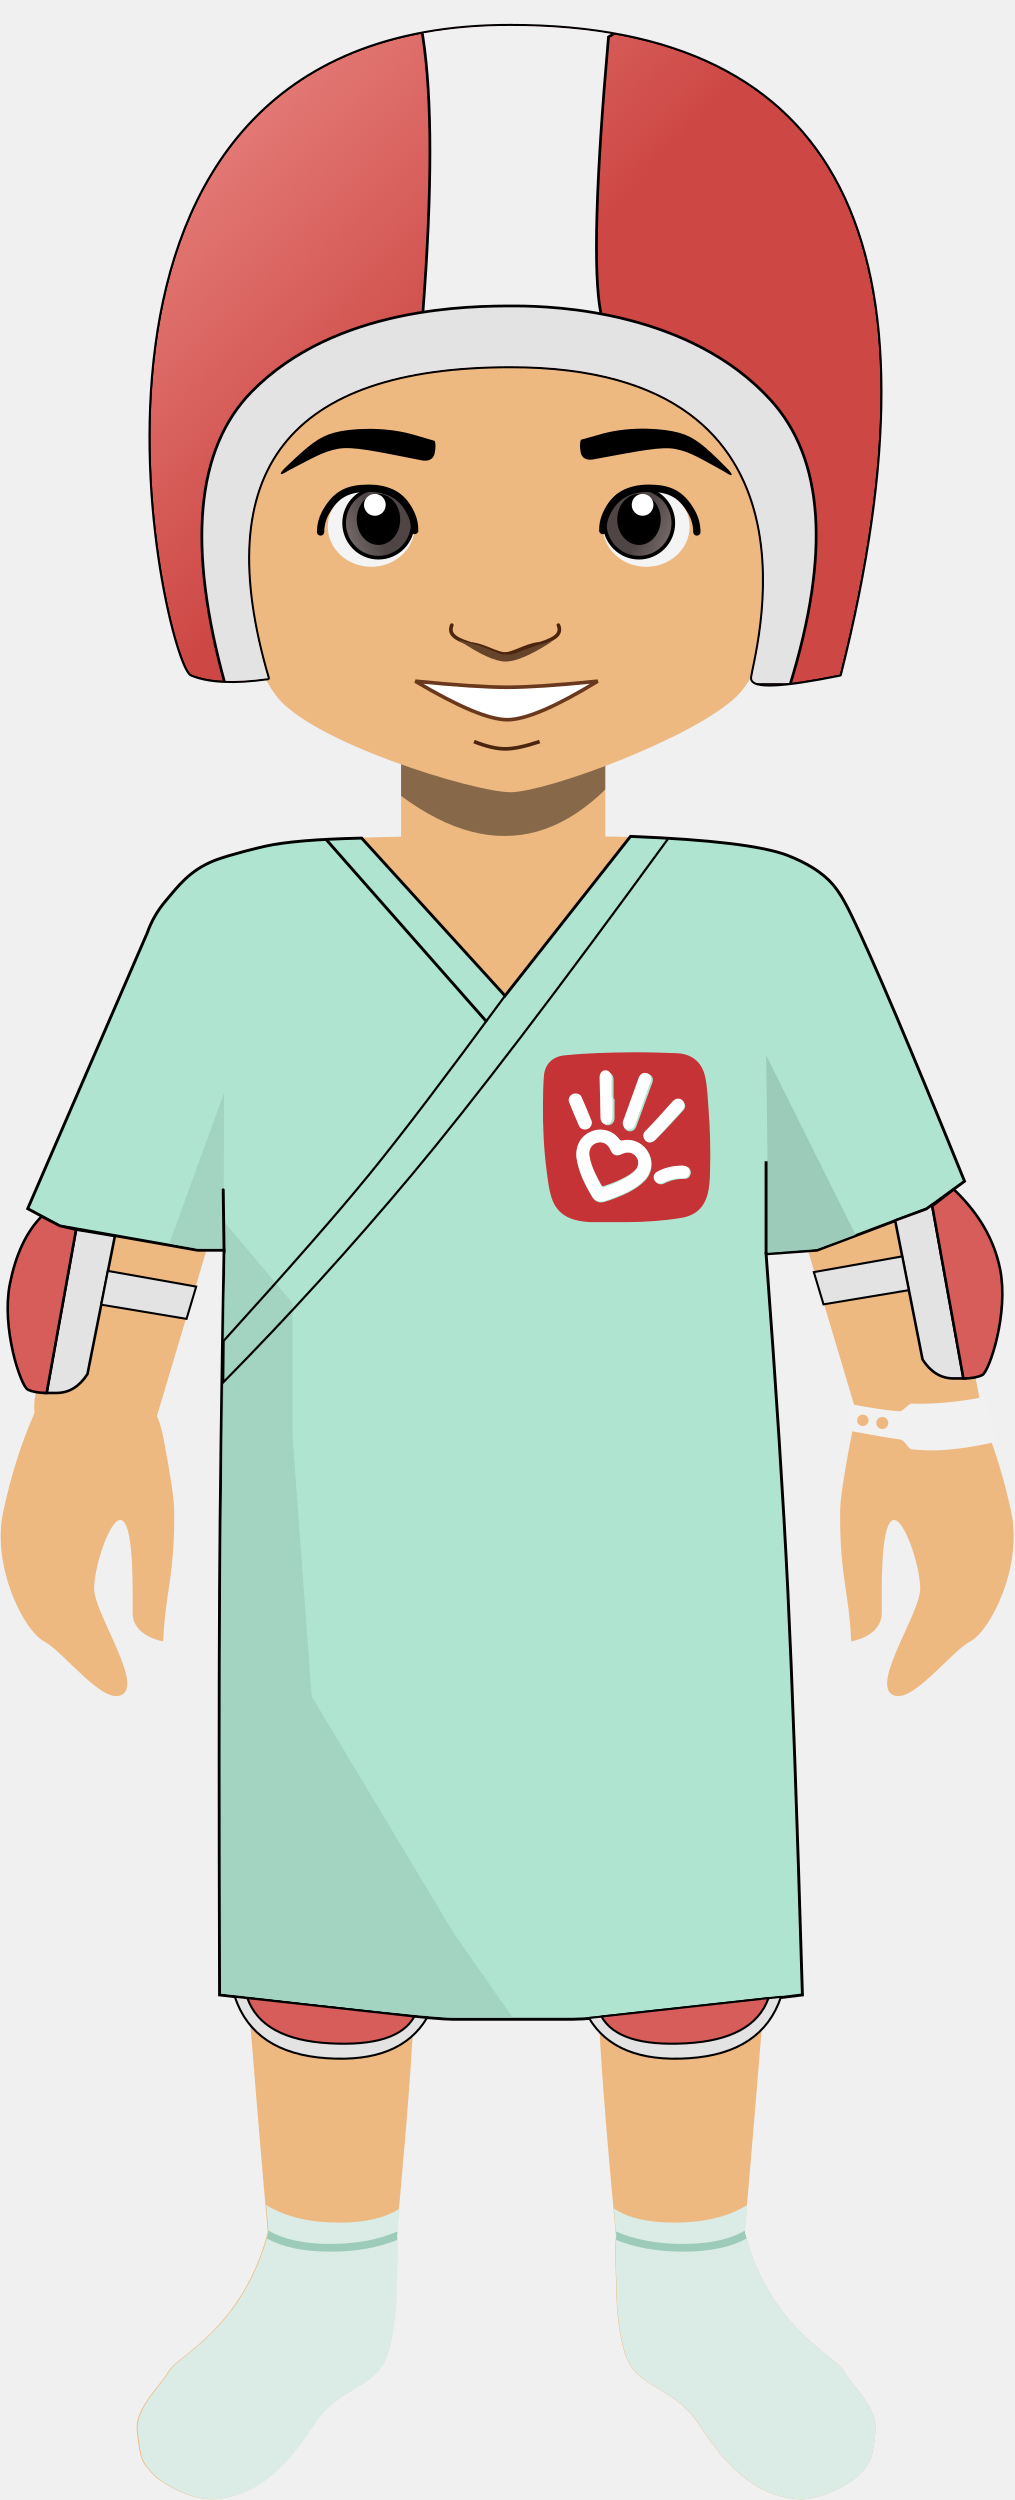
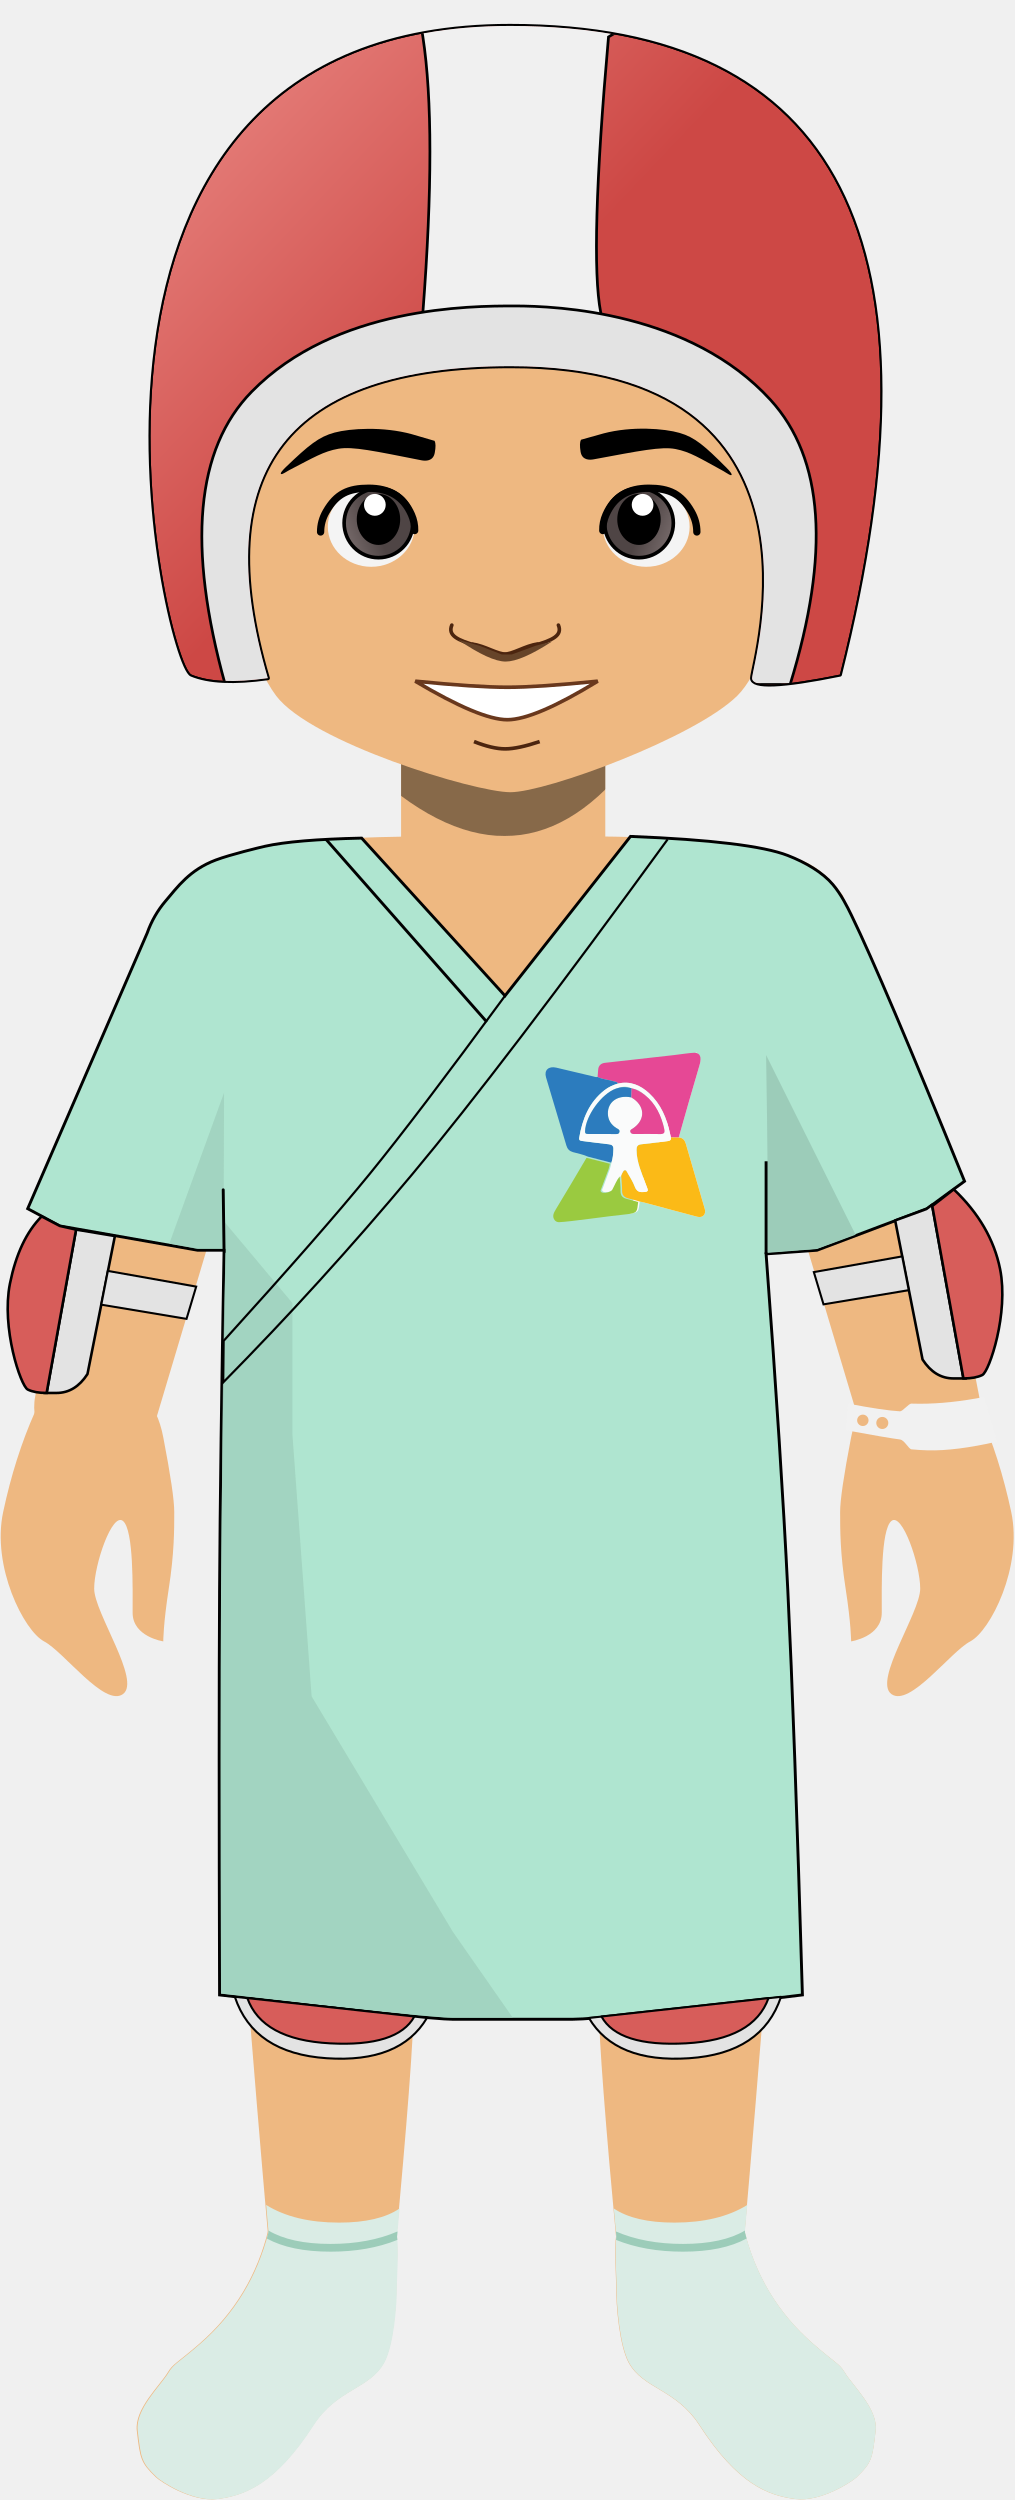
<svg xmlns="http://www.w3.org/2000/svg" xmlns:xlink="http://www.w3.org/1999/xlink" width="394px" height="971px" viewBox="0 0 394 971" version="1.1">
  <defs>
    <path d="M0,0 L79.312,0 L79.312,65.121 C65.376,77.888 52.055,84.272 39.35,84.272 C26.646,84.272 13.529,77.888 0,65.121 L0,0 Z" id="path-1" />
    <linearGradient x1="113.327%" y1="89.585%" x2="50%" y2="64.002%" id="linearGradient-3">
      <stop stop-color="#877A7A" offset="0%" />
      <stop stop-color="#4F4545" offset="100%" />
    </linearGradient>
    <path d="M139.643,0 C267.295,0 309.997,83.982 267.749,251.945 C245.016,256.557 233.65,257.018 233.65,253.328 C233.65,247.794 269.877,132.157 139.908,132.157 C53.262,132.157 21.814,172.548 45.563,253.328 C32.476,255.173 22.596,254.712 15.925,251.945 C5.918,247.794 -51.836,0 139.643,0 Z" id="path-4" />
    <linearGradient x1="14.596%" y1="13.986%" x2="50%" y2="44.106%" id="linearGradient-6">
      <stop stop-color="#E27773" offset="0%" />
      <stop stop-color="#CD4845" offset="99.95%" />
    </linearGradient>
    <path d="M129.7,0.662 L185.386,61.915 L234.123,0 C265.344,1.239 285.715,3.713 295.236,7.421 C302.265,10.159 308.841,14.058 312.753,18.725 C315.969,22.562 318.268,27.193 319.99,30.735 C328.065,47.341 342.69,81.739 363.864,133.931 L349.285,144.585 L306.555,160.735 L286.79,162.146 C290.709,214.457 293.525,258.076 295.236,293.004 C296.948,327.932 298.834,380.255 300.896,449.973 C249.626,456.276 219.83,459.427 211.509,459.427 C199.027,459.427 174.335,459.427 165.071,459.427 C158.895,459.427 128.712,456.276 74.521,449.973 C74.313,379.842 74.313,327.519 74.521,293.004 C74.729,258.489 75.311,214.399 76.266,160.735 L66.032,160.735 L12.455,151.295 L0,144.585 L46.404,37.54 C48.041,32.917 50.42,28.771 53.541,25.102 C58.222,19.598 62.892,12.999 73.053,9.17 C78.743,7.026 90.219,4.267 92.123,3.84 C99.828,2.111 112.354,1.051 129.7,0.662 Z" id="path-7" />
  </defs>
  <g id="Teammates_Atlanta_Characters_Child4_BodyFull_Sensory_Vestibular_Helmet" stroke="none" stroke-width="1" fill="none" fill-rule="evenodd">
    <g id="Child_4-Copy-2" transform="translate(-46.68583, 0)">
      <g id="Body" transform="translate(46.95549, 0)">
        <g id="Neck" transform="translate(155.5101, 285.0451)">
          <mask id="mask-2" fill="white">
            <use xlink:href="#path-1" />
          </mask>
          <use id="Rectangle" fill="#EEB881" xlink:href="#path-1" />
          <path d="M-15.579,-16.988 L86.394,-16.988 L87.997,11.967 C73.211,30.432 57.274,39.664 40.186,39.664 C23.099,39.664 4.982,30.432 -14.163,11.967 L-15.579,-16.988 Z" id="Rectangle" fill="#000000" opacity="0.43" style="mix-blend-mode: multiply;" mask="url(#mask-2)" />
        </g>
        <g id="Head" transform="translate(25.3743, 0)">
          <g transform="translate(38.83693, 65.32162)">
            <g id="Ear_L" transform="translate(0, 128.2417)">
              <path d="M20.713,0.638 C12.602,-1.322 6.591,1.233 2.68,8.304 C-3.187,18.91 -0.08,42.513 18.595,42.513 C31.045,42.513 31.75,28.555 20.713,0.638 Z" id="Path-2" fill="#DA9D6D" />
              <path d="M9.21,29.438 C6.035,25.501 5.477,21.379 7.538,17.072 C9.599,12.765 12.97,11.468 17.652,13.181" id="Path-8-Copy" stroke="#4C250F" stroke-width="1.416" stroke-linecap="round" transform="translate(11.98661, 20.94378) scale(-1, 1) translate(-11.98661, -20.94378) " />
            </g>
            <g id="Ear_R" transform="translate(241.3157, 124.6333)">
              <path d="M20.713,0.638 C12.602,-1.322 6.591,1.233 2.68,8.304 C-3.187,18.91 -0.08,42.513 18.595,42.513 C31.045,42.513 31.75,28.555 20.713,0.638 Z" id="Path-2-Copy" fill="#DA9D6D" transform="translate(14.2467, 21.25644) scale(-1, 1) translate(-14.2467, -21.25644) " />
              <path d="M8.664,29.97 C5.488,26.033 4.931,21.911 6.992,17.604 C9.052,13.297 12.424,12 17.105,13.712" id="Path-8" stroke="#4C250F" stroke-width="1.416" stroke-linecap="round" />
            </g>
            <g transform="translate(12.86171, 0)" fill="#EEB881" id="Path">
              <path d="M1.119,117.22 C11.248,163.685 20.852,192.928 29.931,204.95 C43.549,222.982 106.904,242.374 120.902,242.374 C134.899,242.374 192.404,221.203 208.981,204.95 C225.558,188.696 239.134,119.137 239.134,105.096 C239.134,91.054 240.69,0 114.682,0 C30.676,0 -7.178,39.073 1.119,117.22 Z" />
            </g>
          </g>
          <g id="LowerLip" transform="translate(158.4616, 288.033)" stroke="#4C250F" stroke-width="1.416">
            <path d="M0,0 C4.773,1.887 8.807,2.831 12.101,2.831 C15.395,2.831 19.859,1.887 25.493,0" id="Path-4" />
          </g>
          <g id="Expression-Neutral" transform="translate(81.2974, 160.9316)">
            <g id="Mouth_Neutral" transform="translate(54.35083, 103.6379)" fill="#FFFFFF" stroke="#69381D" stroke-width="1.416">
              <path d="M0,0 C15.862,1.572 27.783,2.358 35.761,2.358 C43.74,2.358 55.44,1.572 70.86,0 C54.535,9.981 42.836,14.972 35.761,14.972 C28.687,14.972 16.767,9.981 0,0 Z" id="Path-3" />
            </g>
            <g id="Eyes_Neutral" transform="translate(17.57855, 28.07058)">
              <g id="Eye_R" transform="translate(109.6024, 0)">
                <g id="Group-2" transform="translate(0.003044, 0)">
                  <ellipse id="Oval" fill="#F4F4F4" cx="16.862" cy="15.572" rx="16.862" ry="15.572" />
                  <ellipse id="Oval" stroke="#000000" stroke-width="1.418" fill="url(#linearGradient-3)" cx="14.052" cy="14.157" rx="13.343" ry="13.448" />
                  <ellipse id="Oval" fill="#000000" cx="14.052" cy="12.741" rx="8.431" ry="9.91" />
                  <ellipse id="Oval" fill="#FFFFFF" cx="15.457" cy="7.078" rx="4.215" ry="4.247" />
                </g>
                <path d="M0.003,17.058 C-0.043,14.943 0.372,12.887 1.246,10.89 C4.336,3.833 9.9,0.627 17.851,0.627 C25.802,0.627 30.385,2.787 34.356,9.663 C35.808,12.177 36.534,14.828 36.534,17.615" id="Path-17" stroke="#000000" stroke-width="2.836" stroke-linecap="round" />
              </g>
              <g id="Eye_L" transform="translate(18.26707, 15.57233) scale(-1, 1) translate(-18.26707, -15.57233) ">
                <g id="Group-2" transform="translate(0.003044, 0)">
                  <ellipse id="Oval" fill="#F4F4F4" cx="16.862" cy="15.572" rx="16.862" ry="15.572" />
                  <ellipse id="Oval" stroke="#000000" stroke-width="1.418" fill="url(#linearGradient-3)" cx="14.052" cy="14.157" rx="13.343" ry="13.448" />
                  <ellipse id="Oval" fill="#000000" cx="14.052" cy="12.741" rx="8.431" ry="9.91" />
                  <ellipse id="Oval" fill="#FFFFFF" cx="15.457" cy="7.078" rx="4.215" ry="4.247" />
                </g>
                <path d="M0.003,17.058 C-0.043,14.943 0.372,12.887 1.246,10.89 C4.336,3.833 9.9,0.627 17.851,0.627 C25.802,0.627 30.385,2.787 34.356,9.663 C35.808,12.177 36.534,14.828 36.534,17.615" id="Path-17" stroke="#000000" stroke-width="2.836" stroke-linecap="round" />
              </g>
            </g>
            <g id="Eyebrows_Neutral" transform="translate(-0, 0)" fill="#000000">
              <g id="Brow-L" transform="translate(31.59722, 14.10921) rotate(-10) translate(-31.59722, -14.10921) translate(1.015986, 5.582863)">
                <path d="M0.117,10.026 C-0.174,10.984 0.078,12.518 0.874,14.629 C2.068,17.795 4.965,17.157 6.478,16.571 C23.712,9.899 31.808,6.562 37.478,6.562 C43.295,6.562 47.412,8.207 57.705,11.425 C59.107,11.863 60.648,12.704 61.087,12.346 C61.526,11.987 59.954,10.803 58.793,10.026 C48.514,3.15 44.112,0.666 37.833,0.112 C31.555,-0.441 18.86,0.984 8.415,5.928 C7.523,6.351 4.757,7.717 0.117,10.026 Z" id="Path-5-Copy-3" transform="translate(30.58123, 8.526343) scale(-1, 1) translate(-30.58123, -8.526343) " />
              </g>
              <g id="Brow-R" transform="translate(148.4075, 14.10921) rotate(11) translate(-148.4075, -14.10921) translate(118.3276, 5.582863)">
                <path d="M0.115,10.026 C-0.171,10.984 0.077,12.518 0.86,14.629 C2.034,17.795 4.884,17.157 6.372,16.571 C23.323,9.899 31.287,6.562 36.864,6.562 C42.585,6.562 46.635,8.207 56.759,11.425 C58.138,11.863 59.654,12.704 60.086,12.346 C60.517,11.987 58.971,10.803 57.829,10.026 C47.719,3.15 43.389,0.666 37.213,0.112 C31.038,-0.441 18.551,0.984 8.277,5.928 C7.399,6.351 4.679,7.717 0.115,10.026 Z" id="Path-5-Copy-3" />
              </g>
            </g>
          </g>
          <g id="Nose" transform="translate(149.4647, 242.7975)">
            <path d="M0.379,0 C-1.241,3.964 2.391,5.829 10.117,7.991 C12.71,8.716 16.364,11.224 20.346,11.324 C24.005,11.415 28.967,7.922 33.724,7.358" id="Path-6" stroke="#4C250F" stroke-width="1.418" stroke-linecap="round" />
            <path d="M8.811,0 C7.187,3.964 10.828,5.829 18.571,7.991 C21.169,8.716 24.832,11.224 28.822,11.324 C32.49,11.415 37.388,7.982 42.155,7.418" id="Path-6-Copy" stroke="#4C250F" stroke-width="1.418" stroke-linecap="round" transform="translate(25.29287, 5.662664) scale(-1, 1) translate(-25.29287, -5.662664) " />
            <path d="M2.81,5.663 C11.108,11.325 17.262,14.157 21.273,14.157 C25.283,14.157 31.307,11.548 39.344,6.332 L32.932,8.015 L23.725,11.384 L19.716,11.384 L11.12,8.015 L2.81,5.663 Z" id="Path-9" fill="#664429" />
          </g>
          <g id="Helmet" transform="translate(32.81716, 10.07039)">
            <mask id="mask-5" fill="white">
              <use xlink:href="#path-4" />
            </mask>
            <use id="Path-483" stroke="#000000" stroke-width="1.595" fill="#CD4845" stroke-linejoin="round" xlink:href="#path-4" />
            <path d="M139.643,0 C267.295,0 309.997,83.982 267.749,251.945 C245.016,256.557 233.65,257.018 233.65,253.328 C233.65,247.794 269.877,132.157 139.908,132.157 C53.262,132.157 21.814,172.548 45.563,253.328 C32.476,255.173 22.596,254.712 15.925,251.945 C5.918,247.794 -51.836,0 139.643,0 Z" id="Path-483" fill="url(#linearGradient-6)" mask="url(#mask-5)" />
            <path d="M105.787,111.282 C109.434,63.745 109.433,28.074 105.784,4.268 C102.135,-19.538 98.487,-37.006 94.838,-48.136 L238.605,-31.945 L177.882,4.268 C172.91,60.51 171.902,96.182 174.858,111.282 C177.815,126.383 159.353,131.664 119.473,127.127 L105.787,111.282 Z" id="Path-15" stroke="#000000" stroke-width="1.063" fill="#F0F0F0" mask="url(#mask-5)" />
            <path d="M29.002,255.788 C14.125,202.139 17.554,164.231 39.289,142.065 C71.893,108.815 124.617,108.76 141.399,108.76 C158.18,108.76 209.66,111.15 240.797,145.239 C261.555,167.964 264.098,204.814 248.427,255.788 L29.002,255.788 Z" id="Path-484" stroke="#000000" stroke-width="1.063" fill="#E3E3E3" mask="url(#mask-5)" />
          </g>
        </g>
        <g transform="translate(0, 324.6836)">
          <g transform="translate(69.35358, 0)" fill="#EEB881" id="Combined-Shape">
            <path d="M129.824,0 C175.239,0.037 188.488,0.648 200.186,1.627 L201.087,1.703 L201.986,1.781 C204.53,2.003 207.075,2.243 209.944,2.497 C226.986,4.009 238.085,7.403 243.674,10.48 C261.133,20.092 256.668,46.56 246.853,69.68 C237.038,92.801 228.211,92.801 228.211,105.508 L228.211,188.843 C228.211,204.295 230.093,236.464 233.857,285.352 L233.972,286.839 C234.859,298.337 226.966,308.667 215.639,310.834 C176.204,318.372 147.599,322.417 129.822,322.969 L129.824,323.033 L129.684,323.034 C129.056,323.034 128.411,323.029 127.749,323.018 C127.086,323.029 126.441,323.034 125.813,323.034 L125.673,323.033 L125.674,322.969 C107.897,322.417 79.292,318.372 39.858,310.834 C28.531,308.667 20.638,298.337 21.525,286.839 L21.64,285.352 C25.404,236.464 27.286,204.295 27.286,188.843 L27.286,105.508 C27.286,92.801 18.459,92.801 8.644,69.68 C-1.171,46.56 -5.636,20.092 11.823,10.48 C17.412,7.403 28.511,4.009 45.553,2.497 C48.421,2.243 50.967,2.003 53.511,1.781 L54.41,1.703 L55.311,1.627 C67.009,0.648 80.258,0.037 125.669,0.002 L129.824,0 Z" />
          </g>
          <g id="Leg-R" transform="translate(211.9348, 203.8559)" fill="#EEB881">
            <path d="M85.729,16.026 C86.828,26.525 94.148,82.606 93.68,98.161 C92.615,133.585 89.584,183.318 84.588,247.361 C84.854,243.941 85.116,240.561 85.371,237.221 C85.236,229.674 81.208,255.701 57.74,255.701 C41.814,255.701 30.294,246.514 23.18,228.14 L23.356,228.591 L23.294,228.872 C23.208,229.247 23.121,229.623 23.031,230.003 L23.002,230.128 C24.063,225.631 24.893,221.665 24.172,214.723 C23.167,205.047 20.759,187.378 16.949,161.714 L0.238,46.979 C-1.392,35.785 5.484,25.104 16.349,21.954 L65.282,7.766 C68.813,6.74 72.042,4.871 74.687,2.316 C80.505,-3.29 84.186,1.28 85.729,16.026 Z" id="Combined-Shape" />
            <path d="M58.753,203.876 C82.254,203.876 85.281,227.932 85.373,237.214 C82.906,269.423 79.918,305.434 76.408,345.245 C75.48,355.777 67.391,364.267 56.916,365.702 L52.311,366.334 C40.391,367.969 29.403,359.631 27.768,347.711 C27.725,347.403 27.69,347.093 27.66,346.782 C22.826,295.154 20.408,263.324 20.408,251.294 C20.408,239.231 22.224,233.73 23.42,228.309 L23.55,227.706 C23.588,227.524 23.626,227.342 23.663,227.159 C31.456,211.637 43.152,203.876 58.753,203.876 Z" id="Combined-Shape" />
            <path d="M24.986,365.834 C25.825,373.238 29.007,388.32 33.293,394.416 C40.114,404.12 52.776,402.366 63.607,415.329 C81.242,436.437 93.615,439.163 103.91,439.25 C114.205,439.335 125.284,429.667 126.696,427.919 C131.794,421.607 131.905,420.245 131.817,409.064 C131.751,400.615 120.831,392.843 117.16,388.133 C114.627,384.883 113.327,385.134 103.433,378.445 C88.581,368.404 77.904,354.717 71.403,337.384 C71.061,336.472 69.751,316.254 42.008,322.091 C28.645,324.903 22.913,336.63 22.553,346.016 C22.35,351.293 24.673,363.069 24.986,365.834 Z" id="Path-9-Copy-2" transform="translate(77.18667, 380.1424) rotate(7) translate(-77.18667, -380.1424) " />
          </g>
          <g id="Leg-L" transform="translate(111.4284, 426.5903) scale(-1, 1) translate(-111.4284, -426.5903) translate(42.11398, 203.8559)" fill="#EEB881">
            <path d="M85.729,16.026 C86.828,26.525 94.148,82.606 93.68,98.161 C92.615,133.585 89.584,183.318 84.588,247.361 C84.854,243.941 85.116,240.561 85.371,237.221 C85.236,229.674 81.208,255.701 57.74,255.701 C41.814,255.701 30.294,246.514 23.18,228.14 L23.356,228.591 L23.294,228.872 C23.208,229.247 23.121,229.623 23.031,230.003 L23.002,230.128 C24.063,225.631 24.893,221.665 24.172,214.723 C23.167,205.047 20.759,187.378 16.949,161.714 L0.238,46.979 C-1.392,35.785 5.484,25.104 16.349,21.954 L65.282,7.766 C68.813,6.74 72.042,4.871 74.687,2.316 C80.505,-3.29 84.186,1.28 85.729,16.026 Z" id="Combined-Shape" />
            <path d="M58.753,203.876 C82.254,203.876 85.281,227.932 85.373,237.214 C82.906,269.423 79.918,305.434 76.408,345.245 C75.48,355.777 67.391,364.267 56.916,365.702 L52.311,366.334 C40.391,367.969 29.403,359.631 27.768,347.711 C27.725,347.403 27.69,347.093 27.66,346.782 C22.826,295.154 20.408,263.324 20.408,251.294 C20.408,239.231 22.224,233.73 23.42,228.309 L23.55,227.706 C23.588,227.524 23.626,227.342 23.663,227.159 C31.456,211.637 43.152,203.876 58.753,203.876 Z" id="Combined-Shape" />
            <path d="M24.986,365.834 C25.825,373.238 29.007,388.32 33.293,394.416 C40.114,404.12 52.776,402.366 63.607,415.329 C81.242,436.437 93.615,439.163 103.91,439.25 C114.205,439.335 125.284,429.667 126.696,427.919 C131.794,421.607 131.905,420.245 131.817,409.064 C131.751,400.615 120.831,392.843 117.16,388.133 C114.627,384.883 113.327,385.134 103.433,378.445 C88.581,368.404 77.904,354.717 71.403,337.384 C71.061,336.472 69.751,316.254 42.008,322.091 C28.645,324.903 22.913,336.63 22.553,346.016 C22.35,351.293 24.673,363.069 24.986,365.834 Z" id="Path-9-Copy-2" transform="translate(77.18667, 380.1424) rotate(7) translate(-77.18667, -380.1424) " />
          </g>
          <g id="Sock_Green" transform="translate(53.14028, 531.7284)">
            <g id="Sock-L" transform="translate(50.9046, 57.17112) scale(-1, 1) translate(-50.9046, -57.17112) ">
              <path d="M50.919,10.562 C55.375,27.923 64.178,42.336 77.327,53.8 C86.323,61.643 87.643,61.552 89.759,65.086 C92.825,70.207 102.706,79.25 101.743,87.642 C100.469,98.748 100.193,100.086 94.37,105.728 C92.757,107.291 80.595,115.535 70.398,114.196 C60.201,112.855 48.264,108.643 33.348,85.548 C24.187,71.365 11.419,71.563 5.837,61.102 C2.33,54.531 1.01,39.177 1.08,31.728 C1.106,29.036 0.293,17.746 1.003,12.295 C0.655,8.534 0.321,4.886 -9.04395732e-05,1.35 C5.392,5.017 13.237,6.85 23.538,6.85 C35.034,6.85 44.468,4.566 51.84,-0.001 C51.537,3.489 51.23,7.01 50.919,10.562 Z" id="Combined-Shape" fill="#DAECE5" />
              <path d="M50.919,10.562 C51.132,11.389 51.354,12.21 51.586,13.025 C45.363,16.446 37.105,18.137 26.825,18.137 C17.079,18.137 8.425,16.617 0.871,13.569 C0.908,13.117 0.952,12.691 1.003,12.295 C0.941,11.621 0.879,10.95 0.817,10.282 C8.265,13.51 16.93,15.128 26.825,15.128 C37.13,15.128 45.176,13.373 50.977,9.908 C50.958,10.124 50.938,10.343 50.919,10.562 Z" id="Combined-Shape" fill="#9CCCB9" fill-rule="nonzero" />
            </g>
            <g id="Sock-R" transform="translate(184.9863, 0)">
              <path d="M50.919,10.562 C55.375,27.923 64.178,42.336 77.327,53.8 C86.323,61.643 87.643,61.552 89.759,65.086 C92.825,70.207 102.706,79.25 101.743,87.642 C100.469,98.748 100.193,100.086 94.37,105.728 C92.757,107.291 80.595,115.535 70.398,114.196 C60.201,112.855 48.264,108.643 33.348,85.548 C24.187,71.365 11.419,71.563 5.837,61.102 C2.33,54.531 1.01,39.177 1.08,31.728 C1.106,29.036 0.293,17.746 1.003,12.295 C0.655,8.534 0.321,4.886 -9.04395732e-05,1.35 C5.392,5.017 13.237,6.85 23.538,6.85 C35.034,6.85 44.468,4.566 51.84,-0.001 C51.537,3.489 51.23,7.01 50.919,10.562 Z" id="Combined-Shape" fill="#DAECE5" />
              <path d="M50.919,10.562 C51.132,11.389 51.354,12.21 51.586,13.025 C45.363,16.446 37.105,18.137 26.825,18.137 C17.079,18.137 8.425,16.617 0.871,13.569 C0.908,13.117 0.952,12.691 1.003,12.295 C0.941,11.621 0.879,10.95 0.817,10.282 C8.265,13.51 16.93,15.128 26.825,15.128 C37.13,15.128 45.176,13.373 50.977,9.908 C50.958,10.124 50.938,10.343 50.919,10.562 Z" id="Combined-Shape" fill="#9CCCB9" fill-rule="nonzero" />
            </g>
          </g>
          <g id="Arm_L" transform="translate(267.4084, 2.321198)">
            <path d="M32.116,25.062 C37.902,10.841 40.16,0.306 64.389,5.869 C71.573,7.519 77.155,14.331 81.134,26.305 L81.134,26.305 L80.115,152.258 C80.014,164.77 69.789,174.831 57.277,174.729 C56.34,174.722 55.404,174.656 54.476,174.533 L45.436,173.331 C34.043,171.817 25.588,162.012 25.767,150.52 L26.958,74.084 L26.958,74.084 C26.539,50.883 28.259,34.542 32.116,25.062 Z" id="Rectangle" fill="#EEB881" transform="translate(53.29348, 91.13412) rotate(-18) translate(-53.29348, -91.13412) " />
            <path d="M74.076,128.304 L83.325,127.897 C95.825,127.348 106.404,137.036 106.953,149.536 C106.974,150.001 106.98,150.467 106.972,150.932 L105.721,221.624 C105.504,233.882 95.391,243.643 83.133,243.427 C82.935,243.423 82.737,243.417 82.539,243.408 L79.721,243.283 C68.315,242.776 59.069,233.861 58.145,222.482 L52.489,152.77 C51.477,140.298 60.767,129.368 73.238,128.356 C73.517,128.333 73.796,128.316 74.076,128.304 Z" id="Rectangle-Copy-3" fill="#EEB881" transform="translate(78.99254, 185.63) rotate(-12) translate(-78.99254, -185.63) " />
            <path d="M62.896,231.233 C60.05,245.96 58.627,255.631 58.627,260.248 C58.627,267.174 58.627,276.315 60.761,290.022 C62.896,303.728 62.896,310.507 62.896,310.507 C62.896,310.507 74.8,308.749 74.8,299.385 C74.8,290.022 74.332,267.249 78.537,263.749 C82.741,260.248 89.73,280.658 89.73,290.022 C89.73,299.385 71.394,325.745 78.537,330.967 C85.679,336.188 101.417,314.587 109.191,310.507 C116.966,306.426 129.624,281.545 125.079,260.248 C122.049,246.051 117.958,233.163 112.805,221.585 C107.913,210.322 99.033,205.616 86.163,207.465 C73.294,209.314 65.538,217.237 62.896,231.233 Z" id="Path-7" fill="#EEB881" />
            <g id="HospitalBracelet" transform="translate(60.79947, 215.588)" fill="#F1F1F1">
              <path d="M53.714,0 L58.796,17.331 C48.023,19.775 39.058,20.907 31.902,20.726 C30.048,20.68 27.946,20.55 25.596,20.339 C24.394,20.231 22.884,16.733 21.068,16.499 C17.763,16.072 10.741,14.872 0,12.897 L0.869,2.57 C10.157,4.338 16.89,5.336 21.068,5.563 C22.108,5.619 24.487,2.539 25.477,2.57 C26.632,2.605 27.752,2.623 28.837,2.623 C36.457,2.623 44.75,1.749 53.714,0 Z M14.208,7.744 C12.918,7.744 11.872,8.793 11.872,10.088 C11.872,11.382 12.918,12.432 14.208,12.432 C15.498,12.432 16.543,11.382 16.543,10.088 C16.543,8.793 15.498,7.744 14.208,7.744 Z M6.645,6.848 C5.421,6.848 4.43,7.84 4.43,9.063 C4.43,10.287 5.421,11.279 6.645,11.279 C7.868,11.279 8.86,10.287 8.86,9.063 C8.86,7.84 7.868,6.848 6.645,6.848 Z" id="Combined-Shape" />
            </g>
          </g>
          <g id="Arm_L-Copy" transform="translate(63.01917, 168.2092) scale(-1, 1) translate(-63.01917, -168.2092) translate(0, 2.321198)" fill="#EEB881">
            <path d="M32.116,25.062 C37.902,10.841 40.16,0.306 64.389,5.869 C71.573,7.519 77.155,14.331 81.134,26.305 L81.134,26.305 L80.115,152.258 C80.014,164.77 69.789,174.831 57.277,174.729 C56.34,174.722 55.404,174.656 54.476,174.533 L45.436,173.331 C34.043,171.817 25.588,162.012 25.767,150.52 L26.958,74.084 L26.958,74.084 C26.539,50.883 28.259,34.542 32.116,25.062 Z" id="Rectangle" transform="translate(53.29348, 91.13412) rotate(-18) translate(-53.29348, -91.13412) " />
            <path d="M74.076,128.304 L83.325,127.897 C95.825,127.348 106.404,137.036 106.953,149.536 C106.974,150.001 106.98,150.467 106.972,150.932 L105.721,221.624 C105.504,233.882 95.391,243.643 83.133,243.427 C82.935,243.423 82.737,243.417 82.539,243.408 L79.721,243.283 C68.315,242.776 59.069,233.861 58.145,222.482 L52.489,152.77 C51.477,140.298 60.767,129.368 73.238,128.356 C73.517,128.333 73.796,128.316 74.076,128.304 Z" id="Rectangle-Copy-3" transform="translate(78.99254, 185.63) rotate(-12) translate(-78.99254, -185.63) " />
            <path d="M62.896,231.233 C60.05,245.96 58.627,255.631 58.627,260.248 C58.627,267.174 58.627,276.315 60.761,290.022 C62.896,303.728 62.896,310.507 62.896,310.507 C62.896,310.507 74.8,308.749 74.8,299.385 C74.8,290.022 74.332,267.249 78.537,263.749 C82.741,260.248 89.73,280.658 89.73,290.022 C89.73,299.385 71.394,325.745 78.537,330.967 C85.679,336.188 101.417,314.587 109.191,310.507 C116.966,306.426 129.624,281.545 125.079,260.248 C122.049,246.051 117.958,233.163 112.805,221.585 C107.913,210.322 99.033,205.616 86.163,207.465 C73.294,209.314 65.538,217.237 62.896,231.233 Z" id="Path-7" />
          </g>
        </g>
      </g>
      <g id="Gown_Green" transform="translate(57.44595, 324.8582)">
        <mask id="mask-8" fill="white">
          <use xlink:href="#path-7" />
        </mask>
        <use id="Path-5" stroke="#000000" stroke-width="1.132" fill="#AFE5D0" xlink:href="#path-7" />
        <path d="M32.136,453.91 L35.974,459.426 L31.724,459.427 L32.136,453.91 Z M76.266,99.563 L76.101,149.359 L102.818,181.254 L102.818,232.37 L110.274,333.996 L165.071,425.363 L188.437,458.872 L163.297,458.791 L151.446,457.866 L137.894,456.513 L75.07,449.436 C75.038,420.758 75.019,395.739 75.013,374.38 L75.012,371.281 C75.012,370.768 75.012,370.258 75.012,369.75 L75.012,352.407 C75.012,351.951 75.012,351.498 75.012,351.047 L75.013,348.365 C75.019,330.22 75.038,315.734 75.07,304.909 C75.141,280.983 75.429,259.347 75.538,241.907 C75.631,227.042 75.779,213.921 75.936,203.012 C76.158,187.629 76.472,173.345 76.878,160.159 L65.744,160.159 L54.998,158.144 L76.266,99.563 Z" id="Combined-Shape" fill="#9CCCB9" opacity="0.677" mask="url(#mask-8)" />
        <path d="M287.328,161.759 C287.391,146.792 287.391,134.776 287.328,125.712 C287.265,116.648 287.085,103.048 286.79,84.913 L321.55,154.71 L306.511,160.252 L287.328,161.759 Z" id="Path-64" fill="#9CCCB9" mask="url(#mask-8)" />
        <g id="Group-5" mask="url(#mask-8)" stroke="#000000">
          <g transform="translate(75.93599, 1.133787)">
            <path d="M172.623,0 C129.973,58.624 96.934,101.954 73.504,129.99 C50.074,158.027 25.572,185.007 0,210.932 L0.165,194.801 C25.646,166.698 44.545,145.095 56.862,129.99 C69.179,114.886 86.708,91.816 109.45,60.782" id="Path-62" stroke-width="0.849" />
            <line x1="102.364" y1="70.925" x2="39.909" y2="6.29937864e-14" id="Path-63" stroke-width="1.132" />
          </g>
        </g>
        <g id="Group-16" mask="url(#mask-8)" stroke="#000000" stroke-width="1.132">
          <g transform="translate(72.02143, 126.1835)">
            <line x1="214.769" y1="35.962" x2="214.769" y2="0" id="Path-60" />
            <line x1="4.245" y1="35.271" x2="3.915" y2="11.079" id="Path-61" stroke-linecap="round" />
          </g>
        </g>
        <g id="TeammatesForKids_Logo_9" mask="url(#mask-8)">
-           <g transform="translate(200.1167, 83.84265)" id="PhoenixChildren's">
-             <path d="M35.14,0.001 C40.71,-0.016 46.274,0.155 51.839,0.357 C57.809,0.573 61.757,3.769 63.024,9.577 C63.841,13.32 63.945,17.147 64.248,20.944 C64.94,29.639 65.16,38.355 64.885,47.075 C64.798,49.833 64.661,52.592 63.913,55.29 C62.483,60.454 59.143,63.415 53.82,64.311 C46.85,65.482 39.826,65.917 32.773,65.978 C28.331,66.018 23.888,65.993 19.444,65.984 C17.109,65.978 14.802,65.717 12.542,65.129 C7.877,63.911 4.783,61.047 3.331,56.457 C2.289,53.166 1.925,49.749 1.475,46.356 C0.33,37.699 -0.07,28.996 0.01,20.271 C0.044,16.562 0.082,12.851 0.38,9.15 C0.742,4.638 3.712,1.696 8.22,1.219 C17.168,0.268 26.151,0.102 35.14,0.001 Z M22.286,30.188 C21.827,30.234 21.257,30.242 20.709,30.356 C15.194,31.506 12.14,36.229 13.181,41.946 C14.131,47.161 16.474,51.804 19.168,56.297 C20.239,58.084 21.962,58.713 23.975,58.099 C25.319,57.689 26.657,57.241 27.967,56.73 C32.111,55.113 36.143,53.307 39.383,50.126 C42.346,47.218 43.062,42.876 41.114,39.225 C39.114,35.478 35.112,33.563 31.012,34.452 C30.384,34.589 30.081,34.425 29.723,33.943 C27.908,31.506 25.435,30.295 22.288,30.188 L22.286,30.188 Z M31.269,27.911 C31.201,29.279 32.081,30.417 33.273,30.657 C34.589,30.922 35.745,30.219 36.278,28.771 C38.374,23.068 40.456,17.361 42.539,11.654 C42.981,10.445 42.526,9.209 41.432,8.58 C40.008,7.762 38.376,8.402 37.728,10.138 C35.599,15.866 33.512,21.609 31.412,27.347 C31.33,27.574 31.292,27.818 31.269,27.913 L31.269,27.911 Z M52.874,18.381 C51.752,18.387 51.111,18.839 50.541,19.451 C47.011,23.249 43.578,27.137 39.859,30.762 C39.015,31.584 38.939,32.761 39.533,33.758 C40.458,35.306 42.268,35.459 43.73,34.006 C45.62,32.131 47.447,30.188 49.274,28.249 C51.051,26.361 52.81,24.456 54.544,22.53 C55.263,21.731 55.416,20.768 54.922,19.796 C54.461,18.884 53.674,18.406 52.874,18.381 Z M27.808,18.101 C27.685,18.101 27.56,18.101 27.438,18.101 C27.438,15.586 27.469,13.07 27.427,10.555 C27.397,8.851 26.265,7.718 24.773,7.766 C23.31,7.813 22.341,8.931 22.373,10.63 C22.415,12.971 22.519,15.311 22.574,17.651 C22.64,20.376 22.676,23.104 22.743,25.829 C22.773,27.017 23.395,27.862 24.453,28.213 C25.503,28.56 26.394,28.276 27.131,27.486 C27.723,26.849 27.81,26.052 27.81,25.234 C27.81,22.858 27.81,20.48 27.81,18.103 L27.808,18.101 Z M53.881,44.15 C50.639,44.291 47.542,44.995 44.696,46.599 C43.434,47.31 43.007,48.734 43.652,49.93 C44.308,51.146 45.724,51.654 47.003,51.011 C49.538,49.732 52.199,49.116 55.043,49.182 C56.214,49.209 56.997,48.528 57.356,47.388 C57.64,46.484 57.293,45.344 56.512,44.755 C55.735,44.169 54.812,44.135 53.883,44.152 L53.881,44.15 Z M18.821,27.137 C18.804,27.015 18.819,26.79 18.741,26.603 C17.503,23.564 16.303,20.509 14.984,17.506 C14.464,16.32 12.897,15.912 11.708,16.444 C10.645,16.92 9.955,18.305 10.404,19.451 C11.587,22.475 12.827,25.476 14.123,28.453 C14.571,29.485 15.827,29.942 16.891,29.673 C18.028,29.385 18.828,28.371 18.821,27.137 L18.821,27.137 Z" id="Shape" fill="#C53337" fill-rule="nonzero" />
-             <path d="M22.238,30 C25.361,30.109 27.814,31.312 29.616,33.737 C29.973,34.216 30.273,34.379 30.895,34.243 C34.963,33.358 38.935,35.264 40.919,38.992 C42.851,42.625 42.141,46.945 39.201,49.839 C35.986,53.002 31.985,54.799 27.873,56.41 C26.575,56.919 25.248,57.364 23.912,57.772 C21.917,58.383 20.205,57.758 19.143,55.979 C16.469,51.508 14.144,46.889 13.201,41.7 C12.166,36.011 15.198,31.312 20.671,30.167 C21.215,30.054 21.78,30.046 22.236,30 L22.238,30 Z M18.179,39.695 C18.187,39.777 18.212,40.16 18.271,40.534 C18.932,44.729 20.856,48.433 22.833,52.115 C23.114,52.64 23.49,52.498 23.899,52.36 C26.243,51.556 28.549,50.655 30.748,49.51 C32.607,48.541 34.44,47.512 35.837,45.903 C37.099,44.449 37.135,42.342 35.98,40.798 C34.879,39.327 33.06,38.823 31.311,39.513 C30.889,39.681 30.481,39.877 30.061,40.051 C28.568,40.67 27.281,40.225 26.525,38.817 C26.279,38.358 26.094,37.867 25.842,37.413 C24.857,35.634 23.122,34.846 21.285,35.327 C19.401,35.819 18.189,37.407 18.179,39.698 L18.179,39.695 Z" id="Shape" fill="#FEFEFE" fill-rule="nonzero" />
-             <path d="M31.004,27.261 C31.026,27.169 31.063,26.93 31.142,26.708 C33.16,21.093 35.165,15.474 37.214,9.87 C37.834,8.17 39.405,7.545 40.774,8.345 C41.828,8.96 42.264,10.17 41.839,11.353 C39.836,16.937 37.834,22.521 35.82,28.101 C35.307,29.52 34.196,30.205 32.93,29.946 C31.785,29.712 30.938,28.598 31.004,27.259 L31.004,27.261 Z" id="Path" fill="#FEFEFE" fill-rule="nonzero" />
-             <path d="M52.673,18 C53.47,18.026 54.254,18.514 54.714,19.446 C55.205,20.439 55.053,21.424 54.337,22.241 C52.608,24.209 50.858,26.157 49.087,28.087 C47.268,30.068 45.448,32.052 43.566,33.972 C42.109,35.457 40.306,35.3 39.385,33.718 C38.793,32.699 38.871,31.496 39.71,30.655 C43.412,26.95 46.833,22.978 50.35,19.094 C50.917,18.469 51.556,18.004 52.673,18 L52.673,18 Z" id="Path" fill="#FEFEFE" fill-rule="nonzero" />
-             <path d="M27,17.542 C27,19.965 27,22.39 27,24.813 C27,25.647 26.92,26.459 26.375,27.109 C25.698,27.917 24.879,28.205 23.914,27.851 C22.941,27.495 22.368,26.631 22.341,25.42 C22.279,22.641 22.248,19.86 22.186,17.081 C22.133,14.695 22.04,12.308 22.001,9.922 C21.972,8.189 22.863,7.051 24.207,7.002 C25.579,6.952 26.621,8.108 26.648,9.845 C26.689,12.409 26.658,14.976 26.658,17.54 C26.77,17.54 26.885,17.54 26.998,17.54 L27,17.542 Z" id="Path" fill="#FEFEFE" fill-rule="nonzero" />
-             <path d="M53.454,44.003 C54.376,43.987 55.292,44.019 56.063,44.594 C56.839,45.171 57.186,46.288 56.902,47.175 C56.545,48.292 55.767,48.959 54.605,48.933 C51.781,48.869 49.14,49.473 46.622,50.726 C45.353,51.356 43.947,50.857 43.296,49.666 C42.655,48.496 43.08,47.1 44.332,46.402 C47.158,44.829 50.232,44.139 53.452,44.001 L53.454,44.003 Z" id="Path" fill="#FEFEFE" fill-rule="nonzero" />
-             <path d="M19,27.298 C19.007,28.573 18.165,29.624 16.97,29.922 C15.85,30.2 14.53,29.726 14.058,28.66 C12.698,25.58 11.391,22.474 10.146,19.348 C9.674,18.163 10.4,16.729 11.518,16.238 C12.767,15.687 14.416,16.109 14.964,17.336 C16.351,20.442 17.613,23.603 18.915,26.746 C18.996,26.94 18.982,27.172 19,27.298 L19,27.298 Z" id="Path" fill="#FEFEFE" fill-rule="nonzero" />
-             <path d="M18,39.431 C18.011,37.179 19.246,35.619 21.167,35.136 C23.04,34.665 24.808,35.438 25.813,37.185 C26.07,37.632 26.258,38.115 26.508,38.565 C27.279,39.951 28.59,40.387 30.114,39.778 C30.54,39.607 30.958,39.412 31.388,39.25 C33.171,38.571 35.023,39.067 36.147,40.512 C37.325,42.029 37.289,44.1 36.002,45.529 C34.578,47.11 32.709,48.121 30.814,49.073 C28.572,50.198 26.224,51.084 23.832,51.874 C23.417,52.011 23.031,52.149 22.745,51.633 C20.73,48.014 18.769,44.375 18.094,40.253 C18.034,39.883 18.009,39.509 18,39.428 L18,39.431 Z" id="Path" fill="#C53337" fill-rule="nonzero" />
+           <g transform="translate(201.1167, 83.84265)" id="VCU_Richomond">
+             <g id="CMRRoT" fill-rule="nonzero">
+               <path d="M31.753,62.833 C36.685,62.36 36.021,61.623 36.582,57.973 C37.125,58.089 37.673,58.181 38.209,58.325 C45.122,60.178 52.027,62.065 58.95,63.879 C61.07,64.433 62.461,62.934 61.859,60.85 C59.423,52.431 56.969,44.019 54.52,35.604 C54.111,34.198 53.374,33.156 51.726,33.127 C54.39,23.81 56.985,14.472 59.767,5.19 C60.42,3.014 60.27,1.38 58.427,-6.15820577e-16" id="Path" fill="#FAFBFB" />
+               <path d="M20.236,9.605 C20.307,8.689 20.395,7.776 20.445,6.861 C20.541,5.172 21.529,4.278 23.122,4.096 C32.069,3.07 41.019,2.082 49.97,1.085 C51.477,0.917 56.421,0.189 57.784,0.189 C60.773,0.241 60.42,3.018 59.769,5.193 C56.986,14.475 54.39,23.813 51.728,33.13 C50.724,33.116 49.719,33.101 48.715,33.087 C48.587,32.553 48.446,32.022 48.332,31.485 C47.088,25.555 44.808,20.121 40.256,15.916 C36.852,12.77 32.891,11.045 28.095,12.168 C27.863,11.42 27.163,11.503 26.597,11.322 C24.504,10.652 22.242,10.6 20.236,9.606 L20.236,9.605 Z" id="Path" fill="#E64895" />
+               <path d="M36.582,57.975 C35.175,57.578 33.78,57.129 32.357,56.798 C30.655,56.402 29.698,55.586 29.735,53.674 C29.771,51.743 29.516,49.805 29.389,47.871 C29.506,47.592 30.187,45.746 30.92,45.784 C31.524,45.815 34.008,50.372 34.663,52.197 C35.401,54.251 36.763,54.452 38.574,54.263 C39.553,54.161 39.963,53.86 39.558,52.877 C39.371,52.424 39.2,51.965 39.034,51.504 C37.434,47.082 35.389,42.783 35.349,37.935 C35.339,36.611 35.735,35.893 37.175,35.746 C40.426,35.415 43.668,34.983 46.91,34.571 C47.802,34.456 48.858,34.473 48.711,33.089 C49.715,33.102 50.721,33.118 51.725,33.132 C53.374,33.161 54.109,34.203 54.518,35.609 C56.965,44.024 59.42,52.437 61.857,60.856 C62.459,62.939 61.068,64.438 58.949,63.884 C52.025,62.071 45.12,60.183 38.207,58.33 C37.671,58.186 37.123,58.094 36.58,57.978 L36.582,57.975 Z" id="Path" fill="#FBBA17" />
+               <path d="M25.595,42.889 C22.573,42.111 19.55,41.332 16.528,40.554 C14.669,39.689 12.643,39.358 10.692,38.798 C9.314,38.403 8.516,37.616 8.104,36.221 C5.501,27.389 2.832,18.577 0.201,9.752 C-0.623,6.986 1.16,5.276 4.162,5.971 C8.921,7.074 13.668,8.223 18.42,9.35 C19.017,9.492 19.597,9.754 20.236,9.603 C22.24,10.594 24.503,10.648 26.597,11.317 C27.163,11.498 27.863,11.414 28.095,12.163 C26.245,12.711 24.506,13.491 22.982,14.677 C16.922,19.393 14.309,25.923 13.085,33.189 C12.898,34.295 13.597,34.38 14.37,34.477 C17.799,34.902 21.224,35.364 24.66,35.741 C25.89,35.876 26.412,36.429 26.371,37.639 C26.308,39.419 26.173,41.183 25.597,42.886 L25.595,42.889 Z" id="Path" fill="#2C7CBE" />
+               <path d="M25.595,42.889 C26.172,41.187 26.306,39.422 26.369,37.642 C26.412,36.432 25.889,35.879 24.658,35.744 C21.224,35.368 17.799,34.905 14.368,34.48 C13.595,34.385 12.897,34.298 13.083,33.193 C14.305,25.926 16.921,19.397 22.98,14.68 C24.504,13.493 26.245,12.714 28.094,12.167 C32.889,11.043 36.85,12.768 40.255,15.914 C44.806,20.121 47.086,25.555 48.331,31.483 C48.444,32.021 48.586,32.551 48.713,33.085 C48.86,34.47 47.804,34.453 46.911,34.567 C43.67,34.98 40.428,35.411 37.177,35.742 C35.737,35.89 35.339,36.607 35.351,37.932 C35.391,42.78 37.434,47.079 39.036,51.5 C39.204,51.962 39.375,52.421 39.56,52.873 C39.965,53.856 39.553,54.158 38.575,54.26 C36.765,54.451 35.403,54.248 34.665,52.194 C34.008,50.369 32.884,48.706 31.933,46.99 C31.676,46.527 31.524,45.812 30.922,45.78 C30.189,45.742 30.073,46.55 29.75,47.035 C29.585,47.283 29.508,47.588 29.389,47.867 C28.136,49.472 27.456,51.386 26.496,53.149 C25.967,54.121 23.073,54.751 22.268,54.062 C21.683,53.561 22.139,53.036 22.308,52.563 C23.198,50.096 24.148,47.652 25.032,45.182 C25.295,44.444 25.41,43.652 25.594,42.886 L25.595,42.889 Z M33.448,14.125 C31.442,12.839 29.373,13.416 27.406,14.098 C21.779,16.046 15.536,24.765 15.365,30.669 C15.335,31.686 15.871,31.736 16.629,31.735 C20.03,31.735 23.432,31.759 26.833,31.762 C27.558,31.762 28.438,31.934 28.701,30.993 C28.97,30.031 28.076,29.793 27.476,29.41 C25.471,28.128 24.307,26.342 24.225,23.948 C24.063,19.247 28.071,16.438 33.343,17.54 C38.724,20.674 38.993,26.216 33.928,29.594 C33.432,29.925 32.711,30.163 32.977,30.953 C33.24,31.738 33.973,31.761 34.675,31.759 C37.95,31.75 41.227,31.669 44.5,31.768 C46.087,31.816 46.447,31.21 46.135,29.823 C44.974,24.661 42.629,20.144 38.605,16.616 C37.154,15.344 35.576,14.122 33.451,14.127 L33.448,14.125 Z" id="Shape" fill="#FAFBFB" />
+               <path d="M33.341,17.54 C28.069,16.438 24.061,19.247 24.223,23.948 C24.305,26.342 25.47,28.128 27.474,29.41 C28.074,29.795 28.968,30.033 28.699,30.993 C28.436,31.934 27.556,31.762 26.831,31.762 C23.431,31.759 20.028,31.733 16.627,31.735 C15.87,31.735 15.334,31.686 15.363,30.669 C15.533,24.765 21.776,16.048 27.404,14.098 C29.372,13.416 30.983,13.338 33.46,13.959 C33.425,15.098 33.375,16.401 33.34,17.54 L33.341,17.54 Z" id="Path" fill="#2C7CBE" />
+               <path d="M33.341,17.54 C33.376,16.403 33.408,15.108 33.443,13.969 C35.195,14.349 36.906,15.292 38.601,16.614 C42.821,19.91 44.97,24.659 46.131,29.821 C46.444,31.208 46.084,31.814 44.497,31.766 C41.225,31.667 37.947,31.749 34.672,31.757 C33.972,31.759 33.238,31.736 32.973,30.951 C32.708,30.161 33.429,29.923 33.925,29.592 C38.989,26.214 38.722,20.672 33.34,17.538 L33.341,17.54 Z" id="Path" fill="#E64895" />
+             </g>
+             <path d="M31.772,57.013 C30.068,56.624 29.111,55.819 29.147,53.934 C29.184,52.03 28.929,50.12 28.801,48.213 C27.546,49.795 26.866,51.682 25.905,53.42 C25.376,54.378 22.478,54.999 21.672,54.32 C21.087,53.826 21.543,53.309 21.712,52.842 C22.604,50.41 23.555,48.001 24.439,45.566 C24.703,44.838 24.818,44.057 25.002,43.302 C21.976,42.535 18.949,41.767 15.924,41 C11.986,47.639 8.108,54.313 4.071,60.896 C3.11,62.464 2.498,63.755 3.554,65.209 C3.797,65.508 4.316,65.974 5.204,66 C9.36,65.858 25.031,63.543 31.166,62.963 C36.103,62.497 35.439,61.771 36,58.172 C34.591,57.781 33.195,57.338 31.771,57.012 L31.772,57.013 Z" id="Path" fill="#9ACA40" fill-rule="nonzero" />
          </g>
        </g>
      </g>
      <g id="GUARDS" transform="translate(49.67511, 461.9375)" stroke="#000000">
        <g id="ArmGuards">
          <g id="Group-7" transform="translate(0, 10.52079)">
            <path d="M41.641,7.619 L30.986,61.218 C27.829,66.116 23.823,68.565 18.968,68.565 C14.113,68.565 12.828,68.565 15.112,68.565 L26.557,5.121 L41.641,7.619 Z" id="Path-658" stroke-width="1.007" fill="#E3E3E3" stroke-linejoin="round" />
            <path d="M15.112,68.565 C12.015,68.571 9.568,68.125 7.771,67.227 C5.075,65.88 -2.571,43.228 0.877,26.081 C3.175,14.65 7.275,5.956 13.175,0 L20.226,3.695 L26.557,5.121 L15.112,68.565 Z" id="Path-659" stroke-width="1.007" fill="#D75D5A" />
            <polygon id="Path-660" stroke-width="0.806" fill="#E3E3E3" points="36.358 34.283 38.911 21.165 73.211 27.263 69.455 39.794" />
          </g>
          <g id="Group-7-Copy" transform="translate(349.7119, 36.72306) scale(-1, 1) translate(-349.7119, -36.72306) translate(313.1063, 0)">
            <path d="M41.635,12.082 L30.986,66.099 C27.829,70.997 23.823,73.446 18.968,73.446 C14.113,73.446 12.828,73.446 15.112,73.446 L27.309,6.013 L29.496,7.649 L41.635,12.082 Z" id="Path-658" stroke-width="1.007" fill="#E3E3E3" stroke-linejoin="round" />
            <path d="M15.112,73.446 C12.015,73.453 9.568,73.007 7.771,72.109 C5.075,70.761 -2.571,48.109 0.877,30.963 C3.175,19.532 9.172,9.211 18.867,0 L22.859,3.096 L27.212,6.477 L15.112,73.446 Z" id="Path-659" stroke-width="1.007" fill="#D75D5A" />
            <polygon id="Path-660" stroke-width="0.806" fill="#E3E3E3" points="36.358 39.164 38.911 26.046 73.211 32.145 69.455 44.676" />
          </g>
        </g>
        <g id="LegGuards" transform="translate(88.21841, 313.6208)" stroke-linecap="round" stroke-linejoin="round" stroke-width="0.806">
          <g id="Group-8">
            <path d="M0,0 C4.859,14.646 16.777,22.601 35.753,23.864 C54.73,25.127 67.682,19.912 74.611,8.219 L0,0 Z" id="Path-661-Copy" fill="#E3E3E3" />
            <path d="M4.855,0.503 C8.708,11.267 19.394,17.124 36.914,18.074 C54.434,19.024 65.374,15.552 69.735,7.657 L4.855,0.503 Z" id="Path-661" fill="#D75D5A" />
          </g>
          <g id="Group-8" transform="translate(174.8306, 12.02444) scale(-1, 1) translate(-174.8306, -12.02444) translate(137.5251, 0)">
            <path d="M0,0 C4.859,14.646 16.777,22.601 35.753,23.864 C54.73,25.127 67.682,19.912 74.611,8.219 L0,0 Z" id="Path-661-Copy" fill="#E3E3E3" />
            <path d="M4.855,0.503 C8.708,11.267 19.394,17.124 36.914,18.074 C54.434,19.024 65.374,15.552 69.735,7.657 L4.855,0.503 Z" id="Path-661" fill="#D75D5A" />
          </g>
        </g>
      </g>
    </g>
  </g>
</svg>
